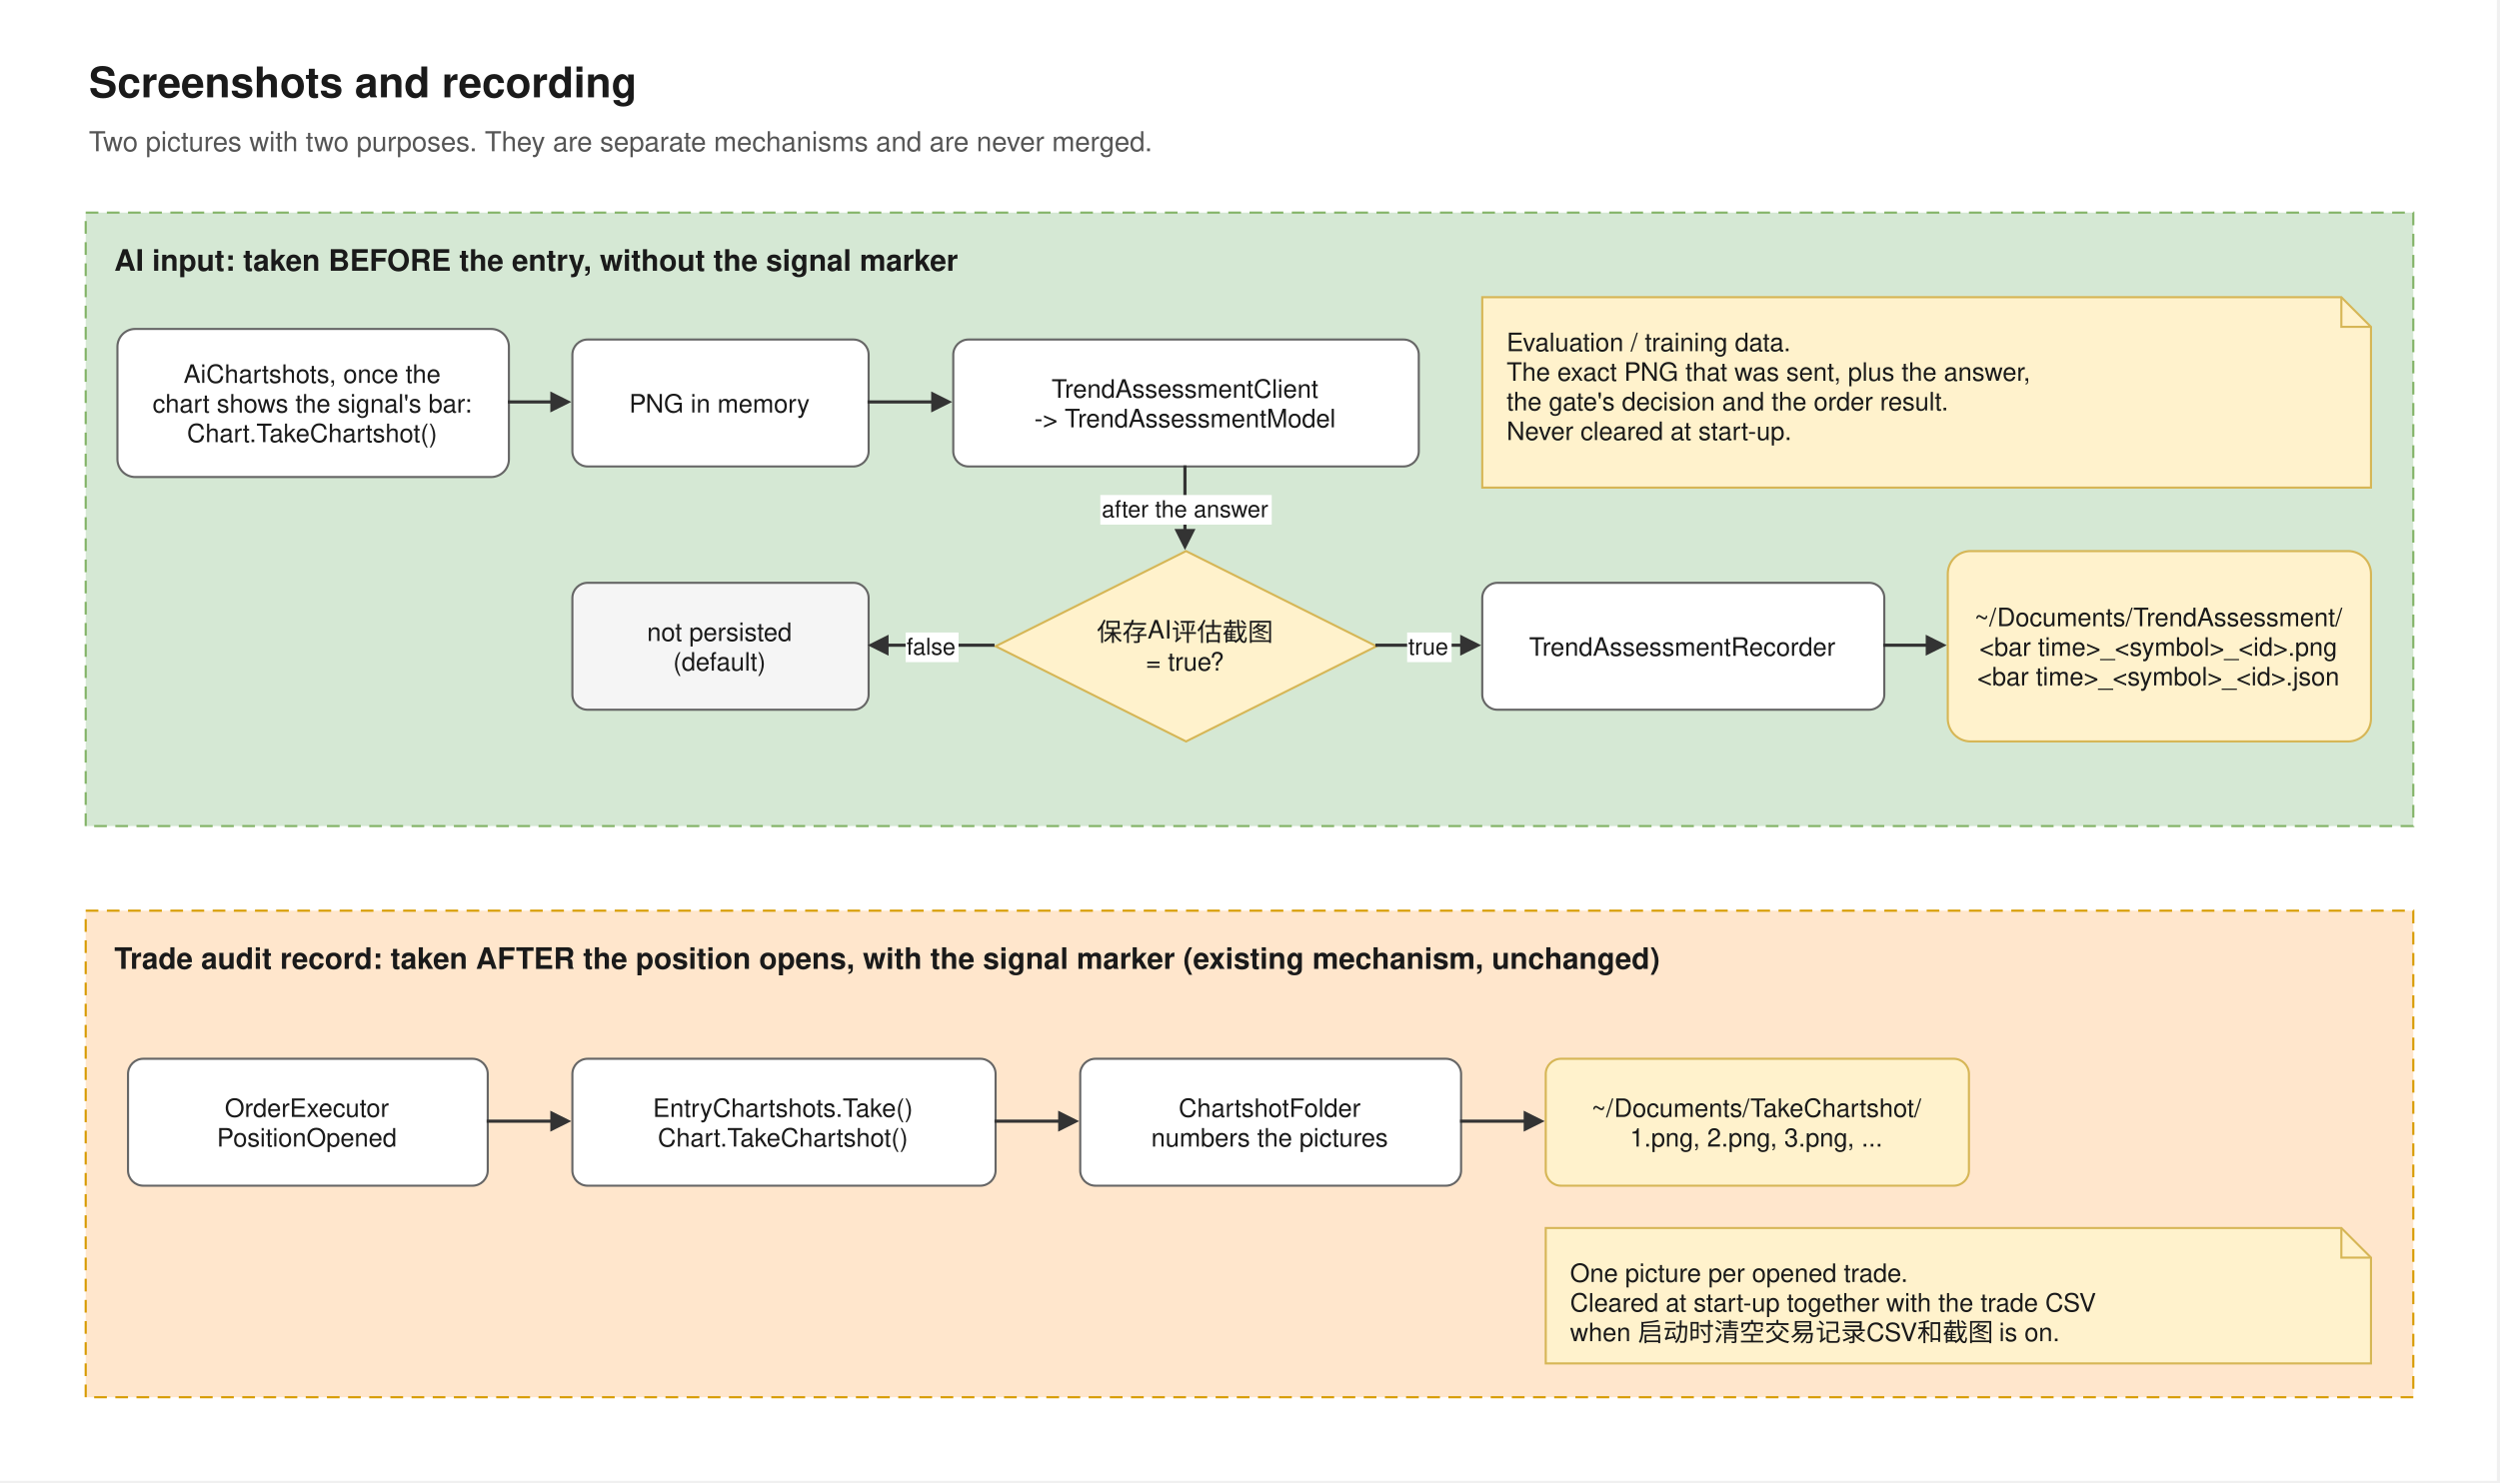
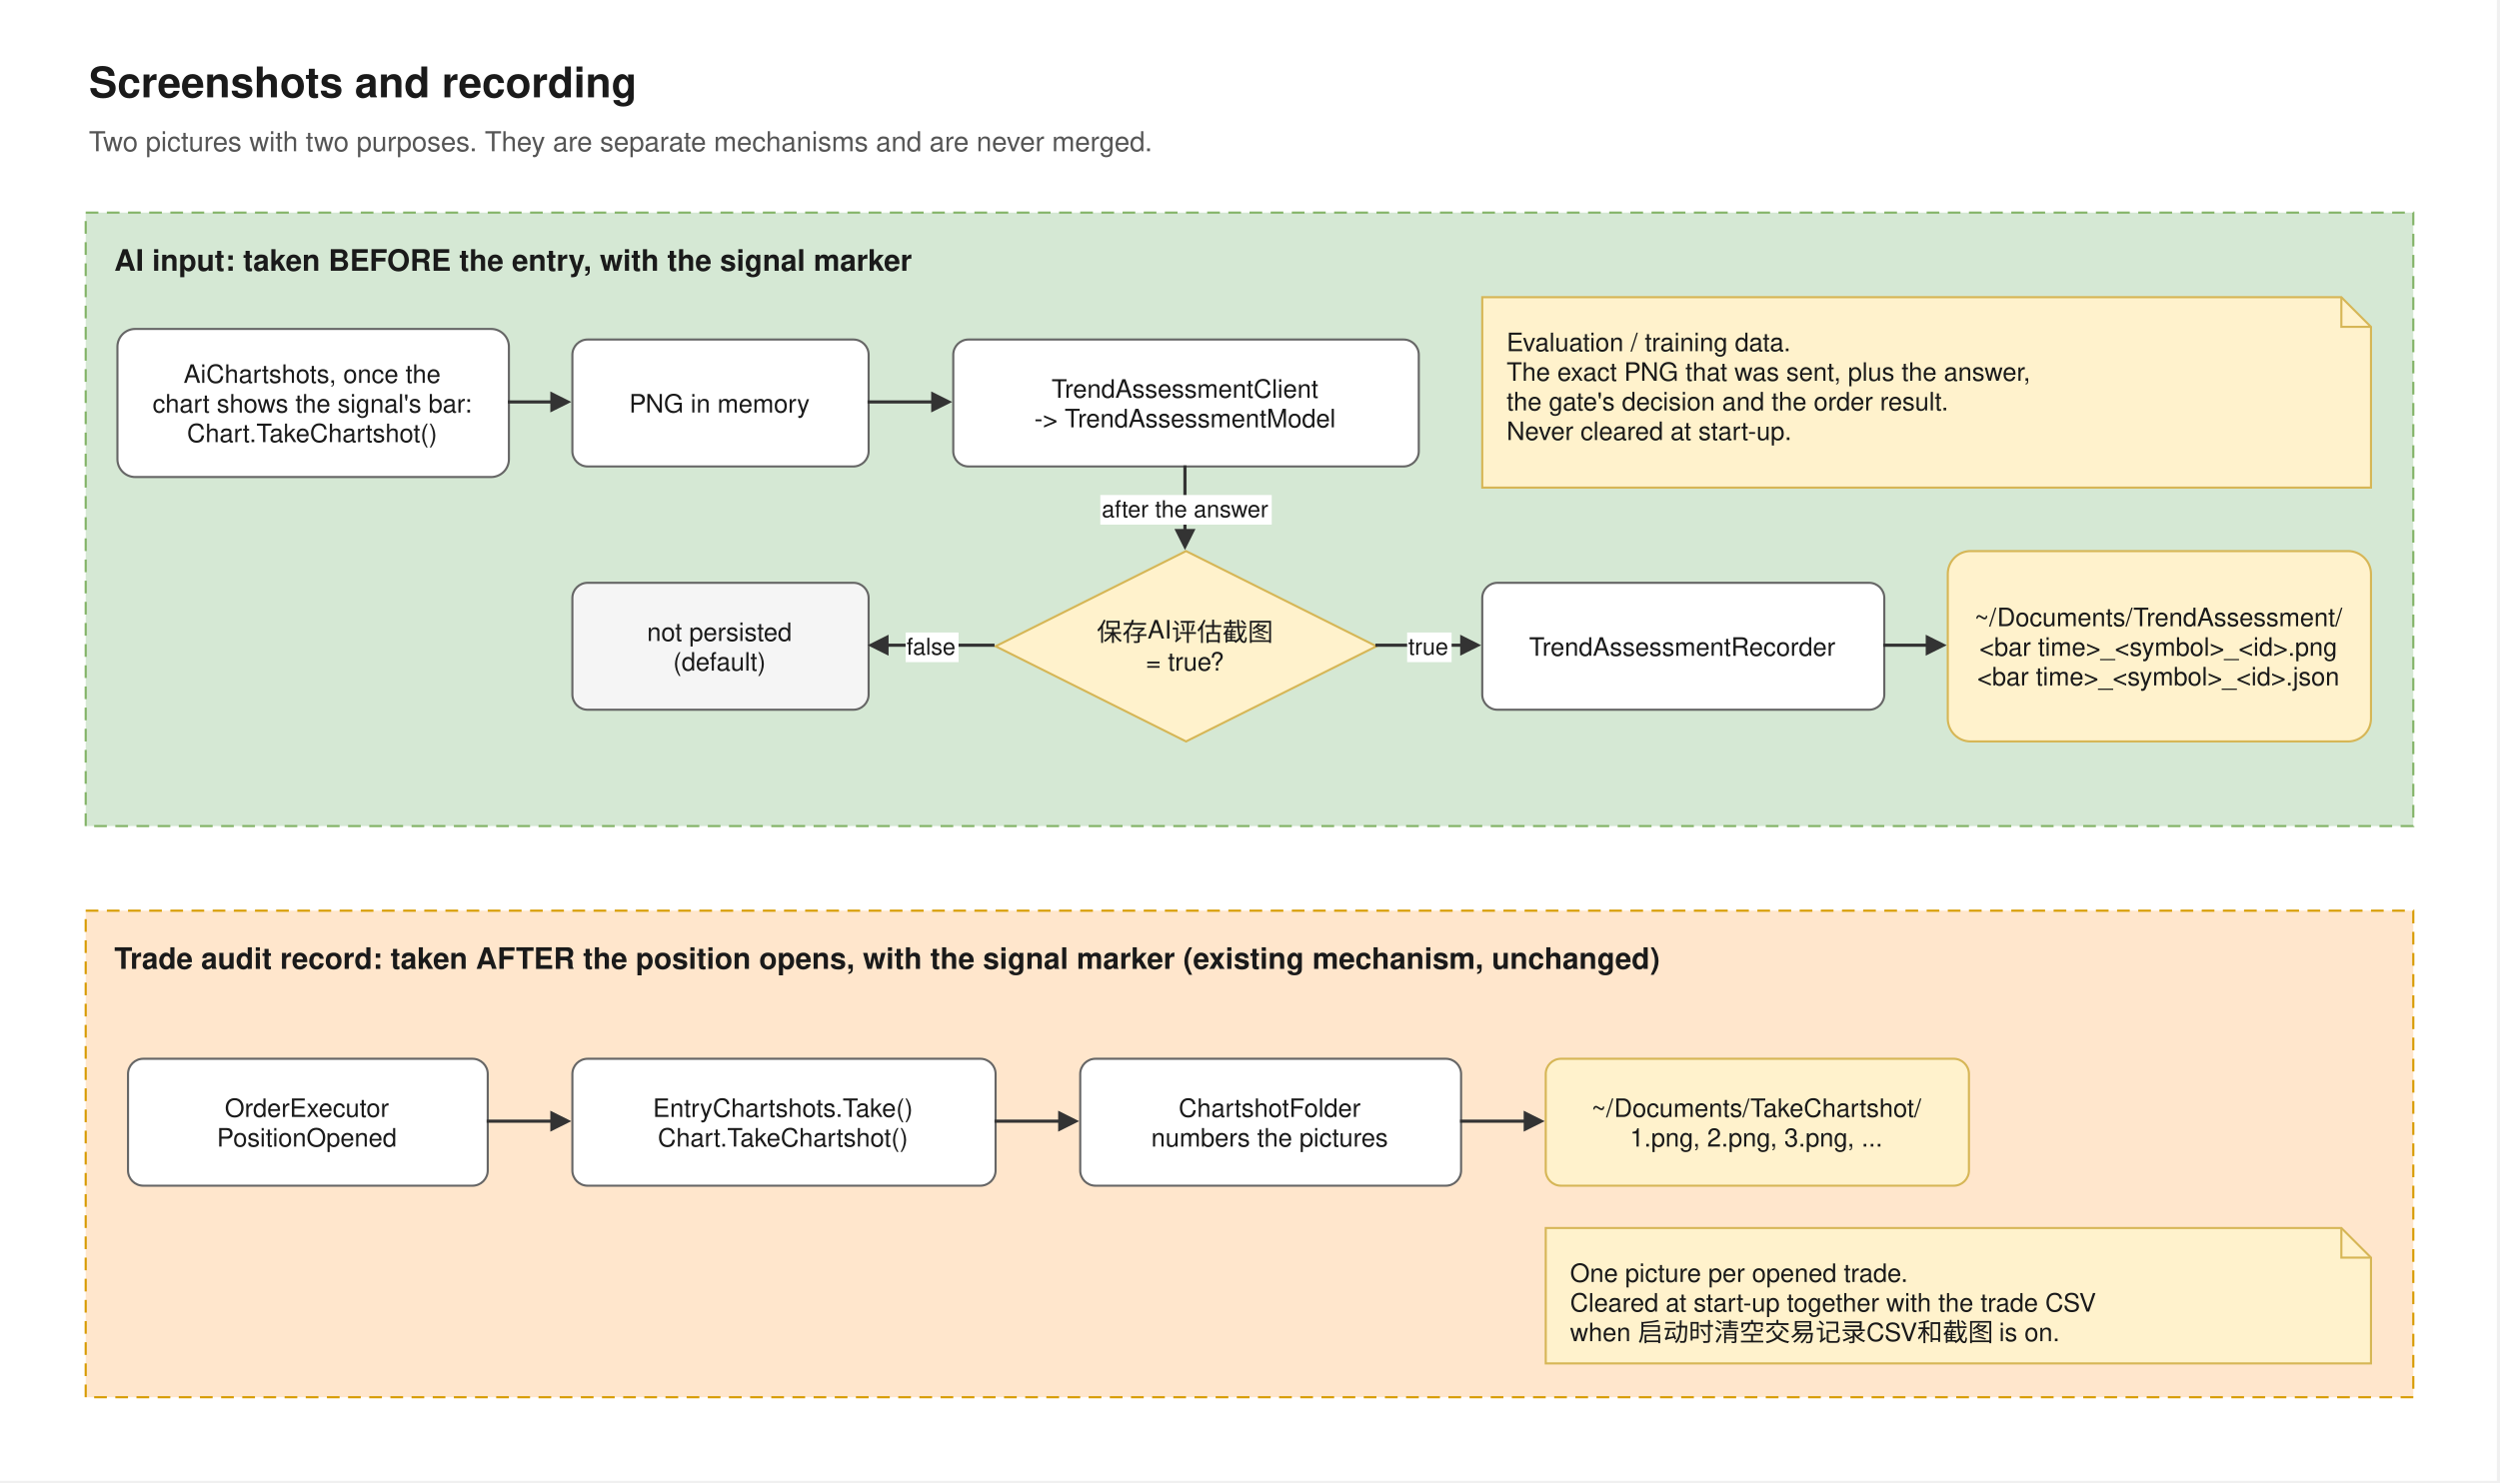
<svg xmlns="http://www.w3.org/2000/svg" style="background: transparent; background-color: transparent; color-scheme: light;" version="1.1" width="1181px" height="701px" viewBox="0 0 1181 701">
  <defs />
  <g>
    <g data-cell-id="0">
      <g data-cell-id="1">
        <g data-cell-id="p6-1">
          <g>
            <rect x="0" y="0" width="1180" height="700" fill="#ffffff" stroke="none" pointer-events="all" style="fill: rgb(255, 255, 255);" />
          </g>
        </g>
        <g data-cell-id="p6-2">
          <g>
            <rect x="40" y="20" width="1000" height="34" fill="none" stroke="none" pointer-events="all" />
          </g>
          <g>
            <g fill="#1a1a1a" font-family="Helvetica" font-weight="bold" text-anchor="start" font-size="20px" style="fill: rgb(26, 26, 26);">
              <text x="42" y="46">Screenshots and recording</text>
            </g>
          </g>
        </g>
        <g data-cell-id="p6-3">
          <g>
            <rect x="40" y="54" width="1000" height="24" fill="none" stroke="none" pointer-events="all" />
          </g>
          <g>
            <g fill="#555555" font-family="Helvetica" text-anchor="start" font-size="13px" style="fill: rgb(85, 85, 85);">
              <text x="42" y="71.5">Two pictures with two purposes. They are separate mechanisms and are never merged.</text>
            </g>
          </g>
        </g>
        <g data-cell-id="p6-4">
          <g transform="translate(0.5,0.5)">
            <rect x="40" y="100" width="1100" height="290" fill="#d5e8d4" stroke="#82b366" stroke-dasharray="6 4" pointer-events="all" style="fill: rgb(213, 232, 212); stroke: rgb(130, 179, 102);" />
          </g>
          <g>
            <g fill="#1a1a1a" font-family="Helvetica" font-weight="bold" text-anchor="start" font-size="14px" style="fill: rgb(26, 26, 26);">
-               <text x="54" y="128">AI input: taken BEFORE the entry, without the signal marker</text>
+               <text x="54" y="128">AI input: taken BEFORE the entry, with the signal marker</text>
            </g>
          </g>
        </g>
        <g data-cell-id="p6-5">
          <g transform="translate(0.5,0.5)">
            <rect x="55" y="155" width="185" height="70" rx="8.4" ry="8.4" fill="#ffffff" stroke="#666666" pointer-events="all" style="fill: rgb(255, 255, 255); stroke: rgb(102, 102, 102);" />
          </g>
          <g>
            <g fill="#1a1a1a" font-family="Helvetica" text-anchor="middle" font-size="12px" style="fill: rgb(26, 26, 26);">
              <text x="147.5" y="181">AiChartshots, once the</text>
              <text x="147.5" y="195">chart shows the signal's bar:</text>
              <text x="147.5" y="209">Chart.TakeChartshot()</text>
            </g>
          </g>
        </g>
        <g data-cell-id="p6-6">
          <g transform="translate(0.5,0.5)">
            <rect x="270" y="160" width="140" height="60" rx="7.2" ry="7.2" fill="#ffffff" stroke="#666666" pointer-events="all" style="fill: rgb(255, 255, 255); stroke: rgb(102, 102, 102);" />
          </g>
          <g>
            <g fill="#1a1a1a" font-family="Helvetica" text-anchor="middle" font-size="12px" style="fill: rgb(26, 26, 26);">
              <text x="340" y="195">PNG in memory</text>
            </g>
          </g>
        </g>
        <g data-cell-id="p6-7">
          <g transform="translate(0.5,0.5)">
            <rect x="450" y="160" width="220" height="60" rx="7.2" ry="7.2" fill="#ffffff" stroke="#666666" pointer-events="all" style="fill: rgb(255, 255, 255); stroke: rgb(102, 102, 102);" />
          </g>
          <g>
            <g fill="#1a1a1a" font-family="Helvetica" text-anchor="middle" font-size="12px" style="fill: rgb(26, 26, 26);">
              <text x="560" y="188">TrendAssessmentClient</text>
              <text x="560" y="202">-&gt;  TrendAssessmentModel</text>
            </g>
          </g>
        </g>
        <g data-cell-id="p6-8">
          <g transform="translate(0.5,0.5)">
            <path d="M 560 260 L 650 305 L 560 350 L 470 305 Z" fill="#fff2cc" stroke="#d6b656" stroke-miterlimit="10" pointer-events="all" style="fill: rgb(255, 242, 204); stroke: rgb(214, 182, 86);" />
          </g>
          <g>
            <g fill="#1a1a1a" font-family="Helvetica" text-anchor="middle" font-size="12px" style="fill: rgb(26, 26, 26);">
              <text x="560" y="303">保存AI评估截图</text>
              <text x="560" y="317">= true?</text>
            </g>
          </g>
        </g>
        <g data-cell-id="p6-9">
          <g transform="translate(0.5,0.5)">
            <rect x="270" y="275" width="140" height="60" rx="7.2" ry="7.2" fill="#f5f5f5" stroke="#666666" pointer-events="all" style="fill: rgb(245, 245, 245); stroke: rgb(102, 102, 102);" />
          </g>
          <g>
            <g fill="#1a1a1a" font-family="Helvetica" text-anchor="middle" font-size="12px" style="fill: rgb(26, 26, 26);">
              <text x="340" y="303">not persisted</text>
              <text x="340" y="317">(default)</text>
            </g>
          </g>
        </g>
        <g data-cell-id="p6-10">
          <g transform="translate(0.5,0.5)">
            <rect x="700" y="275" width="190" height="60" rx="7.2" ry="7.2" fill="#ffffff" stroke="#666666" pointer-events="all" style="fill: rgb(255, 255, 255); stroke: rgb(102, 102, 102);" />
          </g>
          <g>
            <g fill="#1a1a1a" font-family="Helvetica" text-anchor="middle" font-size="12px" style="fill: rgb(26, 26, 26);">
              <text x="795" y="310">TrendAssessmentRecorder</text>
            </g>
          </g>
        </g>
        <g data-cell-id="p6-11">
          <g transform="translate(0.5,0.5)">
            <rect x="920" y="260" width="200" height="90" rx="10.8" ry="10.8" fill="#fff2cc" stroke="#d6b656" pointer-events="all" style="fill: rgb(255, 242, 204); stroke: rgb(214, 182, 86);" />
          </g>
          <g>
            <g fill="#1a1a1a" font-family="Helvetica" text-anchor="middle" font-size="12px" style="fill: rgb(26, 26, 26);">
              <text x="1020" y="296">~/Documents/TrendAssessment/</text>
              <text x="1020" y="310">&lt;bar time&gt;_&lt;symbol&gt;_&lt;id&gt;.png</text>
              <text x="1020" y="324">&lt;bar time&gt;_&lt;symbol&gt;_&lt;id&gt;.json</text>
            </g>
          </g>
        </g>
        <g data-cell-id="p6-12">
          <g transform="translate(0.5,0.5)">
            <path d="M 700 140 L 1106 140 L 1120 154 L 1120 230 L 700 230 L 700 140 Z" fill="#fff2cc" stroke="#d6b656" stroke-miterlimit="10" pointer-events="all" style="fill: rgb(255, 242, 204); stroke: rgb(214, 182, 86);" />
            <path d="M 1106 140 L 1106 154 L 1120 154" fill="none" stroke="#d6b656" stroke-miterlimit="10" pointer-events="all" style="stroke: rgb(214, 182, 86);" />
          </g>
          <g>
            <g fill="#1a1a1a" font-family="Helvetica" text-anchor="start" font-size="12px" style="fill: rgb(26, 26, 26);">
              <text x="712" y="166">Evaluation / training data.</text>
              <text x="712" y="180">The exact PNG that was sent, plus the answer,</text>
              <text x="712" y="194">the gate's decision and the order result.</text>
              <text x="712" y="208">Never cleared at start-up.</text>
            </g>
          </g>
        </g>
        <g data-cell-id="p6-13">
          <g>
            <path d="M 240 190 L 260.82 190" fill="none" stroke="#333333" stroke-width="1.5" stroke-miterlimit="10" pointer-events="stroke" style="stroke: rgb(51, 51, 51);" />
            <path d="M 268.32 190 L 260.82 193.75 L 260.82 186.25 Z" fill="#333333" stroke="#333333" stroke-width="1.5" stroke-miterlimit="10" pointer-events="all" style="fill: rgb(51, 51, 51); stroke: rgb(51, 51, 51);" />
          </g>
        </g>
        <g data-cell-id="p6-14">
          <g>
            <path d="M 410 190 L 440.82 190" fill="none" stroke="#333333" stroke-width="1.5" stroke-miterlimit="10" pointer-events="stroke" style="stroke: rgb(51, 51, 51);" />
            <path d="M 448.32 190 L 440.82 193.75 L 440.82 186.25 Z" fill="#333333" stroke="#333333" stroke-width="1.5" stroke-miterlimit="10" pointer-events="all" style="fill: rgb(51, 51, 51); stroke: rgb(51, 51, 51);" />
          </g>
        </g>
        <g data-cell-id="p6-15">
          <g>
            <path d="M 560 220 L 560 250.82" fill="none" stroke="#333333" stroke-width="1.5" stroke-miterlimit="10" pointer-events="stroke" style="stroke: rgb(51, 51, 51);" />
            <path d="M 560 258.32 L 556.25 250.82 L 563.75 250.82 Z" fill="#333333" stroke="#333333" stroke-width="1.5" stroke-miterlimit="10" pointer-events="all" style="fill: rgb(51, 51, 51); stroke: rgb(51, 51, 51);" />
          </g>
          <g>
            <g fill="#1a1a1a" font-family="Helvetica" text-anchor="middle" font-size="11px" style="fill: rgb(26, 26, 26);">
              <rect fill="#ffffff" stroke="none" x="520" y="234" width="81" height="14" stroke-width="0" style="fill: rgb(255, 255, 255);" />
              <text x="560" y="244.5">after the answer</text>
            </g>
          </g>
        </g>
        <g data-cell-id="p6-16">
          <g>
            <path d="M 470 305 L 419.18 305" fill="none" stroke="#333333" stroke-width="1.5" stroke-miterlimit="10" pointer-events="stroke" style="stroke: rgb(51, 51, 51);" />
            <path d="M 411.68 305 L 419.18 301.25 L 419.18 308.75 Z" fill="#333333" stroke="#333333" stroke-width="1.5" stroke-miterlimit="10" pointer-events="all" style="fill: rgb(51, 51, 51); stroke: rgb(51, 51, 51);" />
          </g>
          <g>
            <g fill="#1a1a1a" font-family="Helvetica" text-anchor="middle" font-size="11px" style="fill: rgb(26, 26, 26);">
              <rect fill="#ffffff" stroke="none" x="428" y="299" width="25" height="14" stroke-width="0" style="fill: rgb(255, 255, 255);" />
              <text x="440" y="309.5">false</text>
            </g>
          </g>
        </g>
        <g data-cell-id="p6-17">
          <g>
            <path d="M 650 305 L 690.82 305" fill="none" stroke="#333333" stroke-width="1.5" stroke-miterlimit="10" pointer-events="stroke" style="stroke: rgb(51, 51, 51);" />
            <path d="M 698.32 305 L 690.82 308.75 L 690.82 301.25 Z" fill="#333333" stroke="#333333" stroke-width="1.5" stroke-miterlimit="10" pointer-events="all" style="fill: rgb(51, 51, 51); stroke: rgb(51, 51, 51);" />
          </g>
          <g>
            <g fill="#1a1a1a" font-family="Helvetica" text-anchor="middle" font-size="11px" style="fill: rgb(26, 26, 26);">
              <rect fill="#ffffff" stroke="none" x="665" y="299" width="21" height="14" stroke-width="0" style="fill: rgb(255, 255, 255);" />
              <text x="675" y="309.5">true</text>
            </g>
          </g>
        </g>
        <g data-cell-id="p6-18">
          <g>
            <path d="M 890 305 L 910.82 305" fill="none" stroke="#333333" stroke-width="1.5" stroke-miterlimit="10" pointer-events="stroke" style="stroke: rgb(51, 51, 51);" />
            <path d="M 918.32 305 L 910.82 308.75 L 910.82 301.25 Z" fill="#333333" stroke="#333333" stroke-width="1.5" stroke-miterlimit="10" pointer-events="all" style="fill: rgb(51, 51, 51); stroke: rgb(51, 51, 51);" />
          </g>
        </g>
        <g data-cell-id="p6-19">
          <g transform="translate(0.5,0.5)">
            <rect x="40" y="430" width="1100" height="230" fill="#ffe6cc" stroke="#d79b00" stroke-dasharray="6 4" pointer-events="all" style="fill: rgb(255, 230, 204); stroke: rgb(215, 155, 0);" />
          </g>
          <g>
            <g fill="#1a1a1a" font-family="Helvetica" font-weight="bold" text-anchor="start" font-size="14px" style="fill: rgb(26, 26, 26);">
              <text x="54" y="458">Trade audit record: taken AFTER the position opens, with the signal marker (existing mechanism, unchanged)</text>
            </g>
          </g>
        </g>
        <g data-cell-id="p6-20">
          <g transform="translate(0.5,0.5)">
            <rect x="60" y="500" width="170" height="60" rx="7.2" ry="7.2" fill="#ffffff" stroke="#666666" pointer-events="all" style="fill: rgb(255, 255, 255); stroke: rgb(102, 102, 102);" />
          </g>
          <g>
            <g fill="#1a1a1a" font-family="Helvetica" text-anchor="middle" font-size="12px" style="fill: rgb(26, 26, 26);">
              <text x="145" y="528">OrderExecutor</text>
              <text x="145" y="542">PositionOpened</text>
            </g>
          </g>
        </g>
        <g data-cell-id="p6-21">
          <g transform="translate(0.5,0.5)">
            <rect x="270" y="500" width="200" height="60" rx="7.2" ry="7.2" fill="#ffffff" stroke="#666666" pointer-events="all" style="fill: rgb(255, 255, 255); stroke: rgb(102, 102, 102);" />
          </g>
          <g>
            <g fill="#1a1a1a" font-family="Helvetica" text-anchor="middle" font-size="12px" style="fill: rgb(26, 26, 26);">
              <text x="370" y="528">EntryChartshots.Take()</text>
              <text x="370" y="542">Chart.TakeChartshot()</text>
            </g>
          </g>
        </g>
        <g data-cell-id="p6-22">
          <g transform="translate(0.5,0.5)">
            <rect x="510" y="500" width="180" height="60" rx="7.2" ry="7.2" fill="#ffffff" stroke="#666666" pointer-events="all" style="fill: rgb(255, 255, 255); stroke: rgb(102, 102, 102);" />
          </g>
          <g>
            <g fill="#1a1a1a" font-family="Helvetica" text-anchor="middle" font-size="12px" style="fill: rgb(26, 26, 26);">
              <text x="600" y="528">ChartshotFolder</text>
              <text x="600" y="542">numbers the pictures</text>
            </g>
          </g>
        </g>
        <g data-cell-id="p6-23">
          <g transform="translate(0.5,0.5)">
            <rect x="730" y="500" width="200" height="60" rx="7.2" ry="7.2" fill="#fff2cc" stroke="#d6b656" pointer-events="all" style="fill: rgb(255, 242, 204); stroke: rgb(214, 182, 86);" />
          </g>
          <g>
            <g fill="#1a1a1a" font-family="Helvetica" text-anchor="middle" font-size="12px" style="fill: rgb(26, 26, 26);">
              <text x="830" y="528">~/Documents/TakeChartshot/</text>
              <text x="830" y="542">1.png, 2.png, 3.png, ...</text>
            </g>
          </g>
        </g>
        <g data-cell-id="p6-24">
          <g transform="translate(0.5,0.5)">
            <path d="M 730 580 L 1106 580 L 1120 594 L 1120 644 L 730 644 L 730 580 Z" fill="#fff2cc" stroke="#d6b656" stroke-miterlimit="10" pointer-events="all" style="fill: rgb(255, 242, 204); stroke: rgb(214, 182, 86);" />
            <path d="M 1106 580 L 1106 594 L 1120 594" fill="none" stroke="#d6b656" stroke-miterlimit="10" pointer-events="all" style="stroke: rgb(214, 182, 86);" />
          </g>
          <g>
            <g fill="#1a1a1a" font-family="Helvetica" text-anchor="start" font-size="12px" style="fill: rgb(26, 26, 26);">
              <text x="742" y="606">One picture per opened trade.</text>
              <text x="742" y="620">Cleared at start-up together with the trade CSV</text>
              <text x="742" y="634">when 启动时清空交易记录CSV和截图 is on.</text>
            </g>
          </g>
        </g>
        <g data-cell-id="p6-25">
          <g>
            <path d="M 230 530 L 260.82 530" fill="none" stroke="#333333" stroke-width="1.5" stroke-miterlimit="10" pointer-events="stroke" style="stroke: rgb(51, 51, 51);" />
            <path d="M 268.32 530 L 260.82 533.75 L 260.82 526.25 Z" fill="#333333" stroke="#333333" stroke-width="1.5" stroke-miterlimit="10" pointer-events="all" style="fill: rgb(51, 51, 51); stroke: rgb(51, 51, 51);" />
          </g>
        </g>
        <g data-cell-id="p6-26">
          <g>
            <path d="M 470 530 L 500.82 530" fill="none" stroke="#333333" stroke-width="1.5" stroke-miterlimit="10" pointer-events="stroke" style="stroke: rgb(51, 51, 51);" />
            <path d="M 508.32 530 L 500.82 533.75 L 500.82 526.25 Z" fill="#333333" stroke="#333333" stroke-width="1.5" stroke-miterlimit="10" pointer-events="all" style="fill: rgb(51, 51, 51); stroke: rgb(51, 51, 51);" />
          </g>
        </g>
        <g data-cell-id="p6-27">
          <g>
            <path d="M 690 530 L 720.82 530" fill="none" stroke="#333333" stroke-width="1.5" stroke-miterlimit="10" pointer-events="stroke" style="stroke: rgb(51, 51, 51);" />
            <path d="M 728.32 530 L 720.82 533.75 L 720.82 526.25 Z" fill="#333333" stroke="#333333" stroke-width="1.5" stroke-miterlimit="10" pointer-events="all" style="fill: rgb(51, 51, 51); stroke: rgb(51, 51, 51);" />
          </g>
        </g>
      </g>
    </g>
  </g>
</svg>
